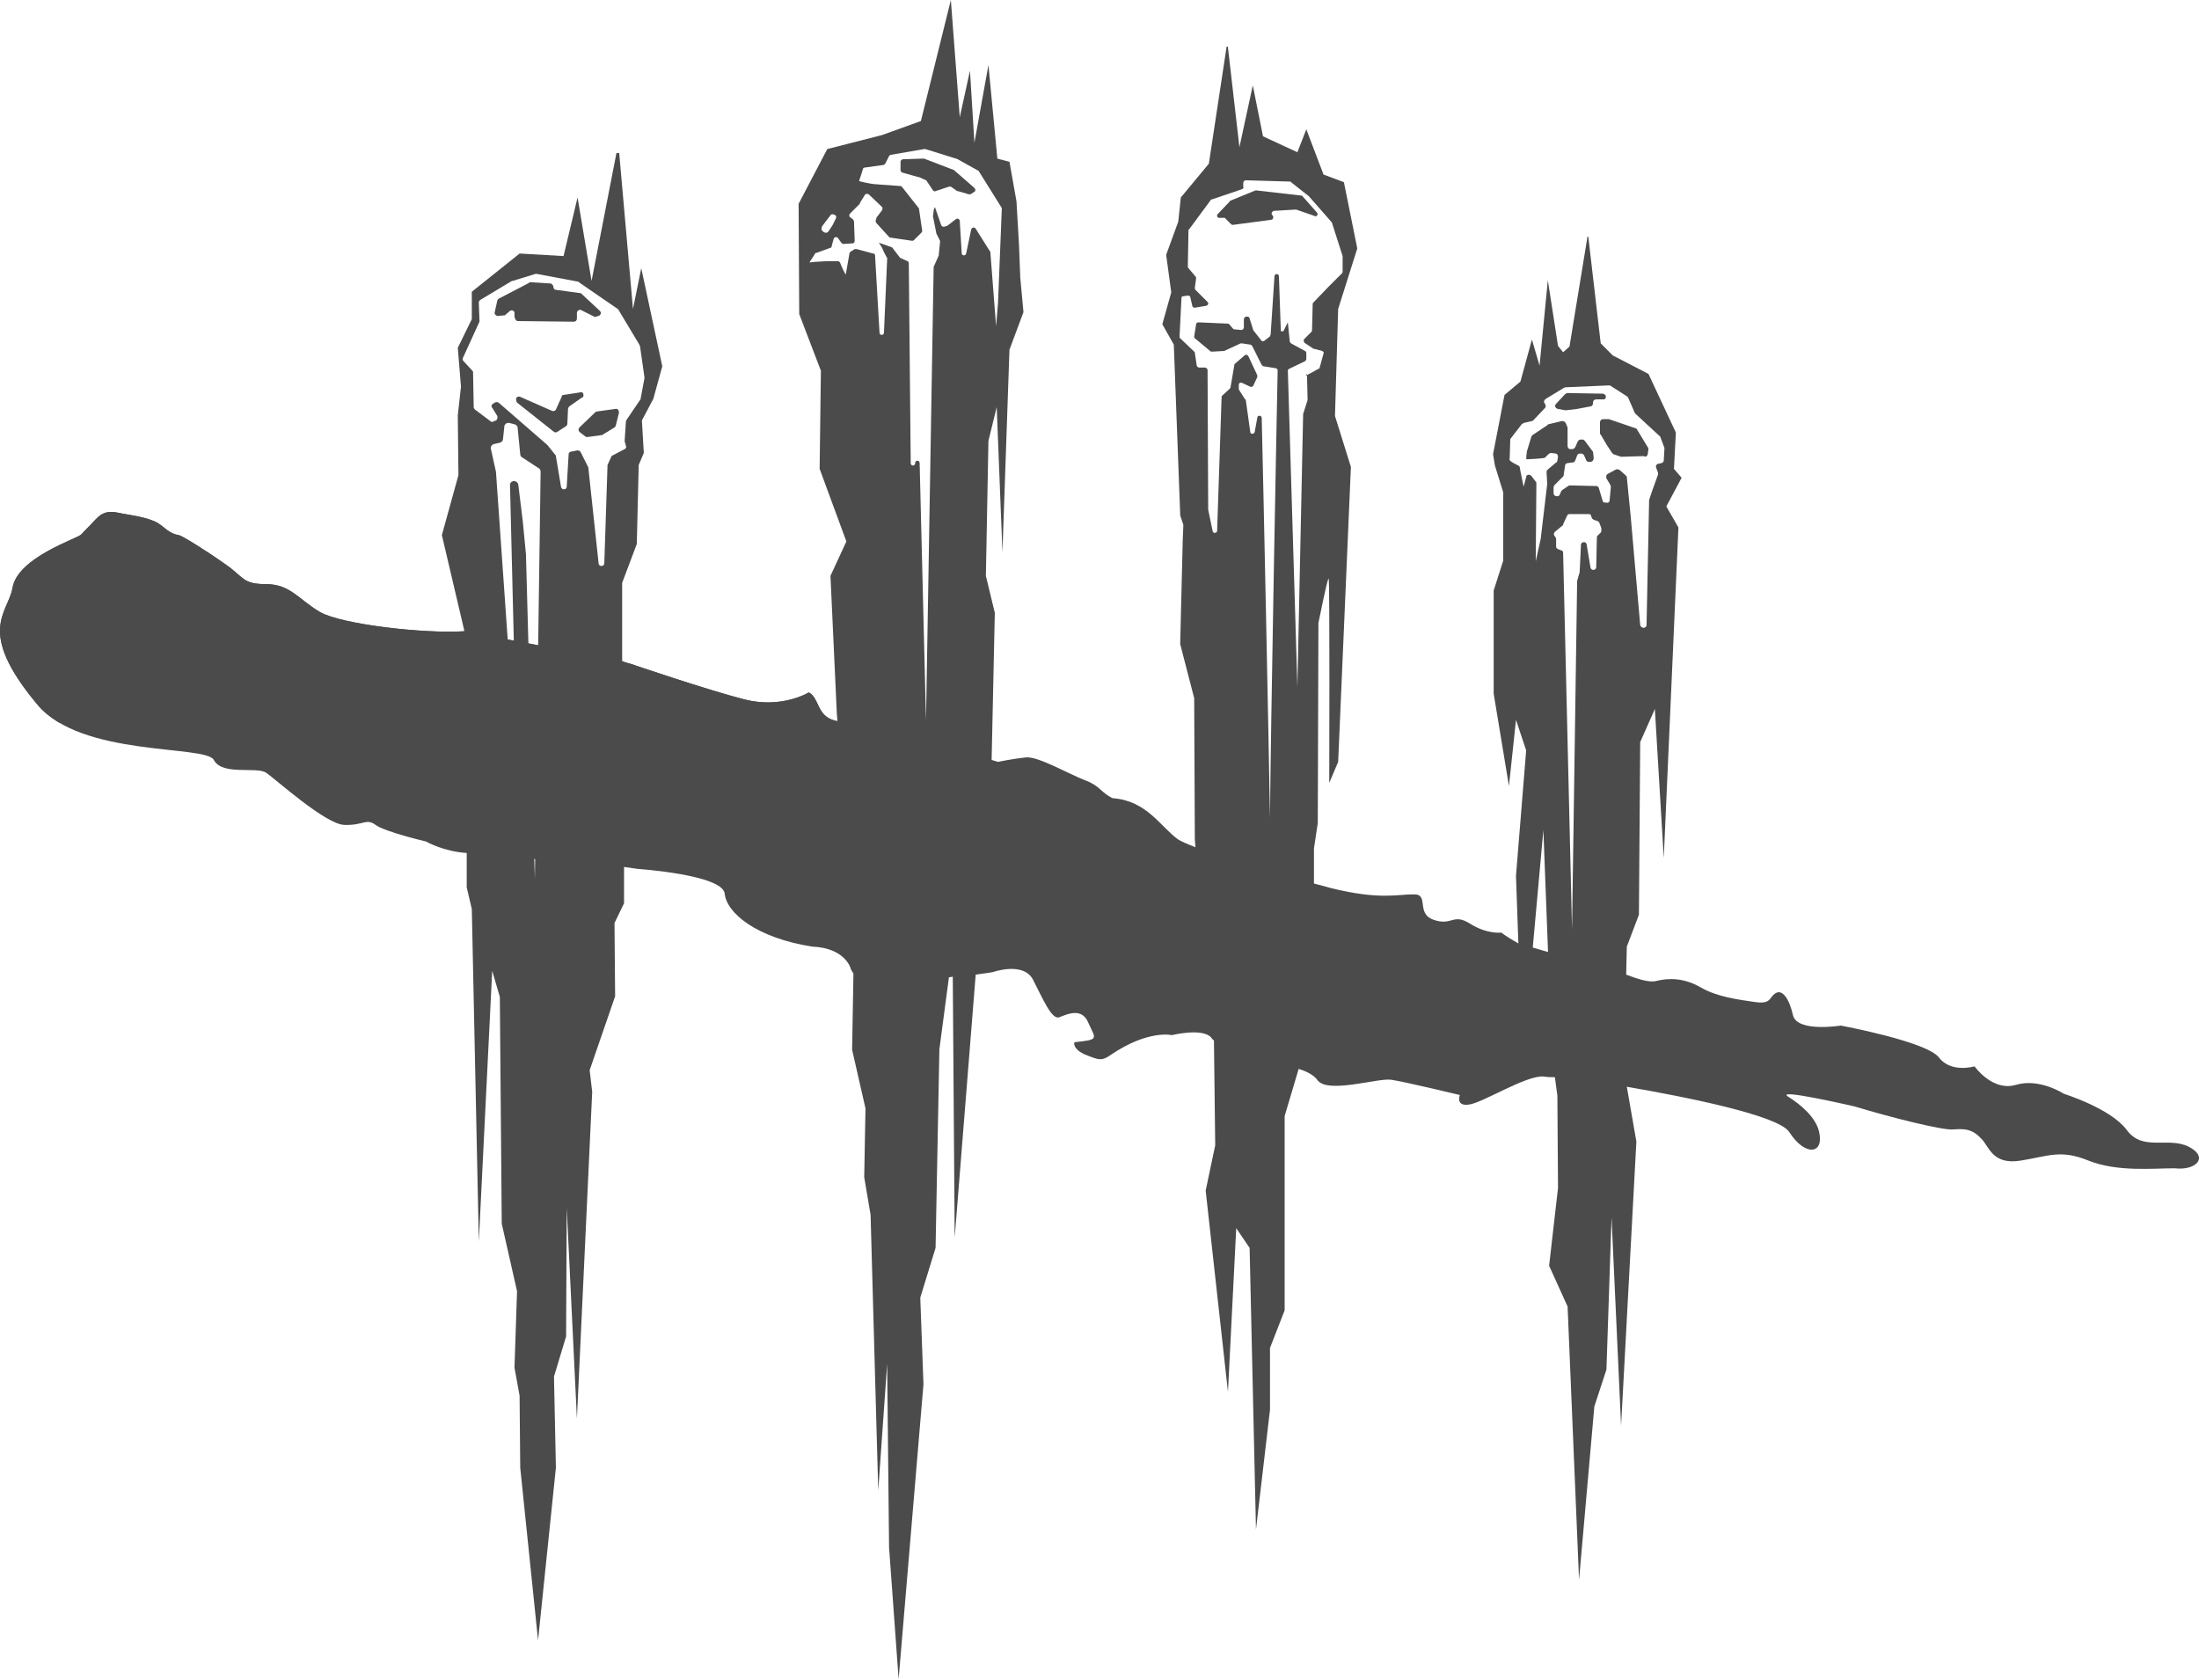
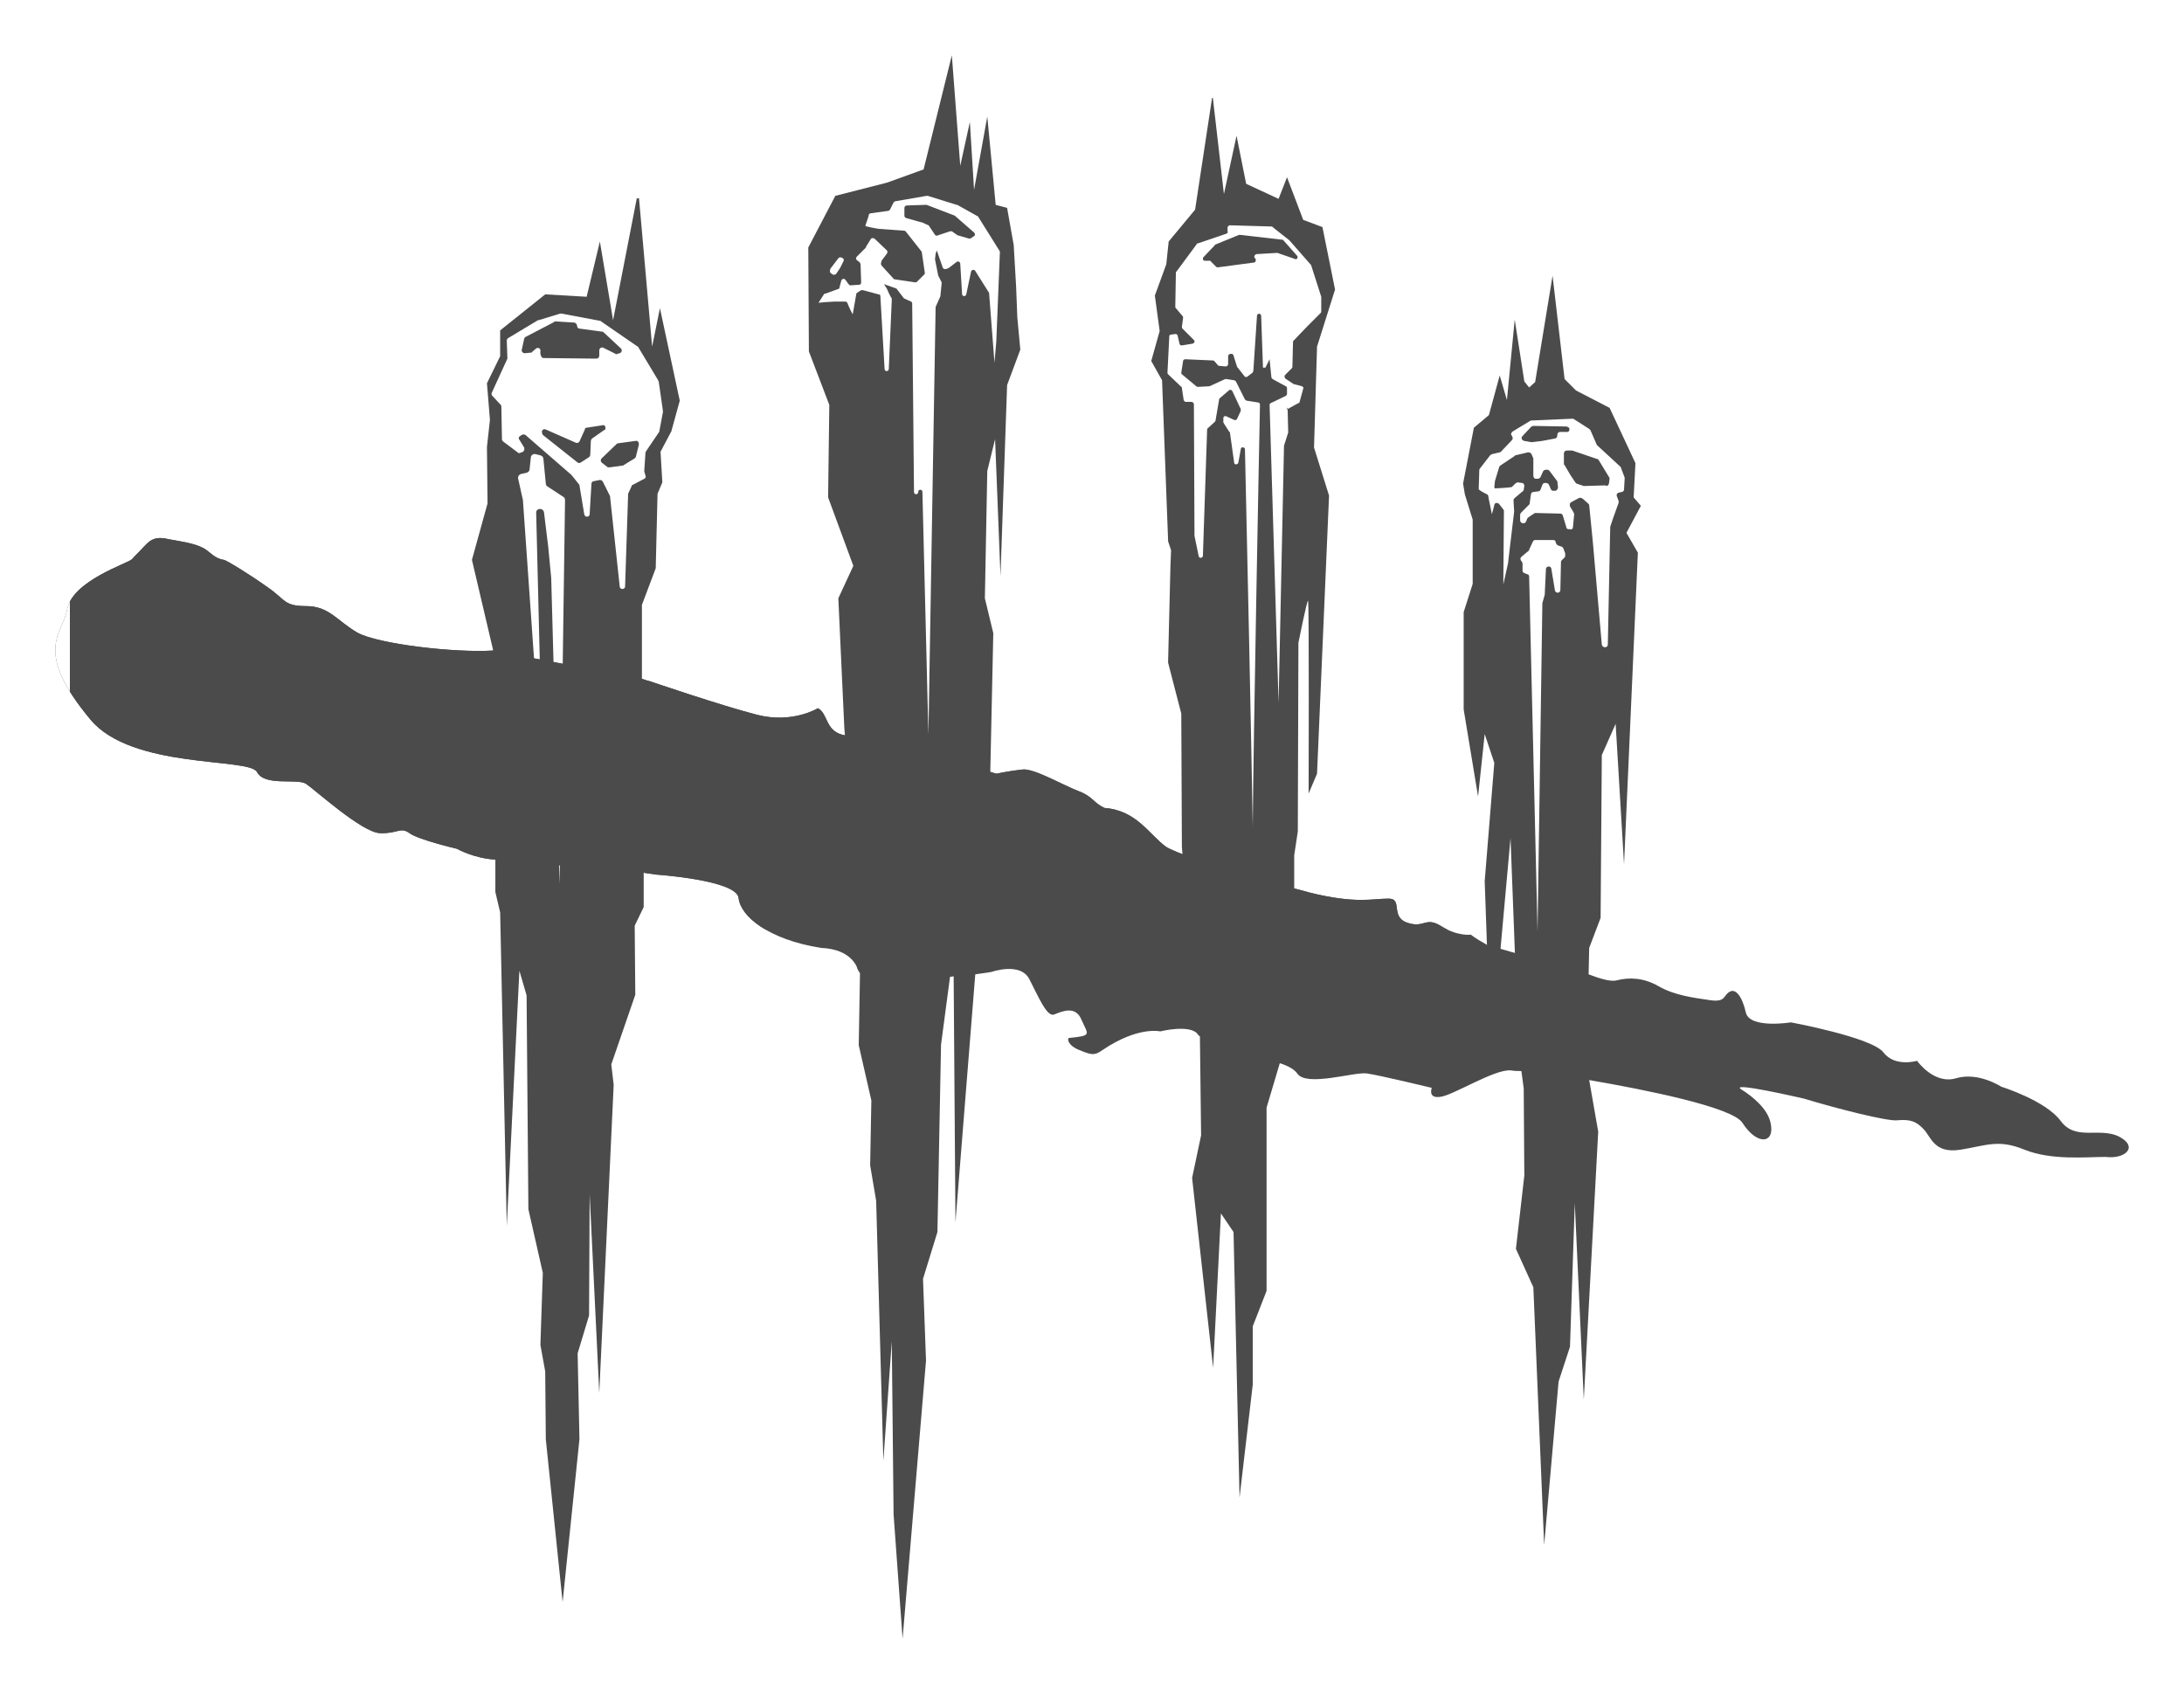
- <svg xmlns="http://www.w3.org/2000/svg" class="app__logo app__logo--dark" width="600" height="458.172" viewBox="0 0 600 458.172">
+ <svg xmlns="http://www.w3.org/2000/svg" class="app__logo app__logo--dark" width="600" height="465.35" viewBox="0 0 632 490.172">
  <defs>
-     <filter id="survShadow_1">
+     <filter id="survShadow_1" width="200%" height="200%" x="-50%" y="-50%">
      <feDropShadow dx="0" dy="0" stdDeviation="8" flood-opacity="0" flood-color="rgba(255,255,255,0.118)">
        <set attributeName="flood-opacity" to="0" begin="killerRollbackGradientAnimation.end" />
        <animate id="survShadowAnimation_1" attributeName="flood-opacity" begin="0.65s; killerRollbackGradientAnimation.end + 0.75s" values="0;1" dur="0.295s" fill="freeze">
				</animate>
        <animate id="survRollbackShadowAnimation_1" attributeName="flood-opacity" values="1;0" dur="1.1s" begin="killerGradientAnimation.end + 1.9s" fill="freeze" />
      </feDropShadow>
    </filter>
-     <filter id="survShadow_2">
+     <filter id="survShadow_2" width="200%" height="200%" x="-50%" y="-50%">
      <feDropShadow dx="0" dy="0" stdDeviation="8" flood-opacity="0" flood-color="rgba(255,255,255,0.118)">
        <set attributeName="flood-opacity" to="0" begin="killerRollbackGradientAnimation.end" />
        <animate id="survShadowAnimation_2" attributeName="flood-opacity" begin="survGradientAnimation_1.end - 0.015s" values="0;1" dur="0.245s" fill="freeze" />
        <animate id="survRollbackShadowAnimation_2" attributeName="flood-opacity" values="1;0" dur="1.1s" begin="killerGradientAnimation.end + 1.9s" fill="freeze" />
      </feDropShadow>
    </filter>
-     <filter id="survShadow_3">
+     <filter id="survShadow_3" width="200%" height="200%" x="-50%" y="-50%">
      <feDropShadow dx="0" dy="0" stdDeviation="8" flood-opacity="0" flood-color="rgba(255,255,255,0.118)">
        <set attributeName="flood-opacity" to="0" begin="killerRollbackGradientAnimation.end" />
        <animate id="survShadowAnimation_3" attributeName="flood-opacity" begin="survGradientAnimation_2.end + 0.5s" values="0;1" dur="0.26s" fill="freeze" />
        <animate id="survRollbackShadowAnimation_3" attributeName="flood-opacity" values="1;0" dur="1.1s" begin="killerGradientAnimation.end + 1.9s" fill="freeze" />
      </feDropShadow>
    </filter>
-     <filter id="survShadow_4">
+     <filter id="survShadow_4" width="200%" height="200%" x="-50%" y="-50%">
      <feDropShadow dx="0" dy="0" stdDeviation="8" flood-opacity="0" flood-color="rgba(255,255,255,0.118)">
        <set attributeName="flood-opacity" to="0" begin="killerRollbackGradientAnimation.end" />
        <animate id="survShadowAnimation_4" attributeName="flood-opacity" begin="survGradientAnimation_3.end + 0.15s" values="0;1" dur="0.235s" fill="freeze" />
        <animate id="survRollbackShadowAnimation_4" attributeName="flood-opacity" values="1;0" dur="1.1s" begin="killerGradientAnimation.end + 1.9s" fill="freeze" />
      </feDropShadow>
    </filter>
-     <filter id="killerShadow">
+     <filter id="killerShadow" width="200%" height="200%" x="-50%" y="-50%">
      <feDropShadow dx="0" dy="0" stdDeviation="8" flood-opacity="0" flood-color="rgba(255,255,255,0.118)">
        <set attributeName="flood-opacity" to="0" begin="killerRollbackGradientAnimation.end" />
        <animate id="killerShadowAnimation" attributeName="flood-opacity" begin="survGradientAnimation_4.end + 0.25s" values="0;1" dur="0.175s" fill="freeze" />
        <animate id="killerRollbackShadowAnimation" attributeName="flood-opacity" values="1;0" dur="1.1s" begin="killerGradientAnimation.end + 1.9s" fill="freeze" />
      </feDropShadow>
    </filter>
    <linearGradient id="survGradient_1" x1="0%" y1="0%" x2="0%" y2="100%">
      <stop offset="0%" stop-color="#fff">
        <set attributeName="offset" to="0%" begin="killerRollbackGradientAnimation.end + 0.26s" />
        <animate id="survGradientAnimation_1" attributeName="offset" values="0;1" dur="0.295s" begin="0.65s; killerRollbackGradientAnimation.end + 0.75s" fill="freeze" />
        <set attributeName="stop-color" to="#fff" begin="killerRollbackGradientAnimation.end + 0.5s" />
        <animate id="survRollbackGradientAnimation_1" attributeName="stop-color" values="#fff;#4b4b4b" dur="1.1s" begin="killerGradientAnimation.end + 1.9s" fill="freeze" />
      </stop>
      <stop offset="0%" stop-color="#4b4b4b">
        <set attributeName="offset" to="0%" begin="killerRollbackGradientAnimation.end + 0.26s" />
        <animate id="survGradientAnimation_1_1" attributeName="offset" values="0;1" dur="0.295s" begin="0.65s; killerRollbackGradientAnimation.end + 0.75s" fill="freeze" />
      </stop>
    </linearGradient>
    <linearGradient id="survGradient_2" x1="0%" y1="0%" x2="0%" y2="100%">
      <stop offset="0%" stop-color="#fff">
        <set attributeName="offset" to="0%" begin="killerRollbackGradientAnimation.end + 0.5s" />
        <animate id="survGradientAnimation_2" attributeName="offset" values="0;1" dur="0.245s" begin="survGradientAnimation_1.end - 0.015s" fill="freeze" />
        <set attributeName="stop-color" to="#fff" begin="killerRollbackGradientAnimation.end + 0.5s" />
        <animate id="survRollbackGradientAnimation_2" attributeName="stop-color" values="#fff;#4b4b4b" dur="1.1s" begin="killerGradientAnimation.end + 1.9s" fill="freeze" />
      </stop>
      <stop offset="0%" stop-color="#4b4b4b">
        <set attributeName="offset" to="0%" begin="killerRollbackGradientAnimation.end + 0.5s" />
        <animate id="survGradientAnimation_2_1" attributeName="offset" values="0;1" dur="0.245s" begin="survGradientAnimation_1.end - 0.015s" fill="freeze" />
      </stop>
    </linearGradient>
    <linearGradient id="survGradient_3" x1="0%" y1="0%" x2="0%" y2="100%">
      <stop offset="0%" stop-color="#fff">
        <set attributeName="offset" to="0%" begin="killerRollbackGradientAnimation.end + 0.5s" />
        <animate id="survGradientAnimation_3" attributeName="offset" values="0;1" dur="0.26s" begin="survGradientAnimation_2.end + 0.5s" fill="freeze" />
        <set attributeName="stop-color" to="#fff" begin="killerRollbackGradientAnimation.end + 0.5s" />
        <animate id="survRollbackGradientAnimation_3" attributeName="stop-color" values="#fff;#4b4b4b" dur="1.1s" begin="killerGradientAnimation.end + 1.9s" fill="freeze" />
      </stop>
      <stop offset="0%" stop-color="#4b4b4b">
        <set attributeName="offset" to="0%" begin="killerRollbackGradientAnimation.end + 0.5s" />
        <animate id="survGradientAnimation_3_1" attributeName="offset" values="0;1" dur="0.26s" begin="survGradientAnimation_2.end + 0.5s" fill="freeze" />
      </stop>
    </linearGradient>
    <linearGradient id="survGradient_4" x1="0%" y1="0%" x2="0%" y2="100%">
      <stop offset="0%" stop-color="#fff">
        <set attributeName="offset" to="0%" begin="killerRollbackGradientAnimation.end + 0.5s" />
        <animate id="survGradientAnimation_4" attributeName="offset" values="0;1" dur="0.235s" begin="survGradientAnimation_3.end + 0.15s" fill="freeze" />
        <set attributeName="stop-color" to="#fff" begin="killerRollbackGradientAnimation.end + 0.5s" />
        <animate id="survRollbackGradientAnimation_4" attributeName="stop-color" values="#fff;#4b4b4b" dur="1.1s" begin="killerGradientAnimation.end + 1.9s" fill="freeze" />
      </stop>
      <stop offset="0%" stop-color="#4b4b4b">
        <set attributeName="offset" to="0%" begin="killerRollbackGradientAnimation.end + 0.5s" />
        <animate id="survGradientAnimation_4_1" attributeName="offset" values="0;1" dur="0.235s" begin="survGradientAnimation_3.end + 0.15s" fill="freeze" />
      </stop>
    </linearGradient>
    <linearGradient id="killerGradient" x1="0%" y1="0%" x2="100%" y2="0%">
      <stop offset="0%" stop-color="#fff">
        <set attributeName="offset" to="0%" begin="killerRollbackGradientAnimation.end + 0.5s" />
        <animate id="killerGradientAnimation" attributeName="offset" values="0;1" dur="0.175s" begin="survGradientAnimation_4.end + 0.25s" fill="freeze" />
        <set attributeName="stop-color" to="#fff" begin="killerRollbackGradientAnimation.end + 0.5s" />
        <animate id="killerRollbackGradientAnimation" attributeName="stop-color" values="#fff;#4b4b4b" dur="1.1s" begin="killerGradientAnimation.end + 1.9s" fill="freeze" />
      </stop>
      <stop offset="0%" stop-color="#4b4b4b">
        <set attributeName="offset" to="0%" begin="killerRollbackGradientAnimation.end + 0.5s" />
        <animate id="killerGradientAnimation" attributeName="offset" values="0;1" dur="0.175s" begin="survGradientAnimation_4.end + 0.25s" fill="freeze" />
      </stop>
    </linearGradient>
    <symbol id="surv_1">
      <path id="surv_1_1" d="m 47.275,72.482 -5.041,0.695 c -0.171,0 -0.345,0.175 -0.345,0.175 l -4.346,4.171 c -0.345,0.345 -0.345,0.869 0,1.218 l 1.564,1.215 c 0.175,0.175 0.349,0.175 0.695,0.175 l 3.826,-0.524 c 0.175,0 0.175,0 0.345,-0.171 l 3.132,-1.913 c 0.171,-0.175 0.345,-0.345 0.345,-0.52 l 0.873,-3.477 c 0,-0.695 -0.349,-1.218 -1.048,-1.044">
			</path>
      <path id="surv_1_2" d="m 38.587,68.482 v -0.171 c -0.175,-0.349 -0.52,-0.524 -0.869,-0.349 l -4.517,0.695 c -0.349,0 -0.52,0.175 -0.52,0.52 l -1.568,3.477 c -0.175,0.349 -0.695,0.524 -1.044,0.349 l -8.688,-3.826 c -0.699,-0.345 -1.393,0.349 -1.044,1.044 v 0.175 c 0,0.175 0.175,0.175 0.175,0.345 l 10.081,7.998 c 0.171,0.175 0.695,0.175 0.869,0 l 2.433,-1.564 c 0.171,-0.175 0.345,-0.349 0.345,-0.695 l 0.175,-4.001 c 0,-0.175 0.175,-0.52 0.349,-0.695 l 3.477,-2.433 c 0.345,0 0.52,-0.52 0.345,-0.869">
			</path>
      <path id="surv_1_3" d="m 20.683,48.494 15.297,0.175 c 0.52,0 0.869,-0.345 0.869,-0.869 v -1.564 c 0,-0.524 0.695,-1.044 1.218,-0.695 l 3.477,1.734 c 0.171,0.175 0.345,0.175 0.52,0 l 0.695,-0.171 c 0.52,-0.175 0.869,-0.869 0.345,-1.393 l -5.037,-4.691 c -0.175,-0.175 -0.349,-0.175 -0.524,-0.175 l -6.43,-0.869 c -0.349,0 -0.695,-0.345 -0.695,-0.869 0,-0.345 -0.349,-0.695 -0.699,-0.865 l -5.561,-0.349 c -0.175,0 -0.345,0 -0.345,0.175 l -8.343,4.342 c -0.175,0.175 -0.349,0.349 -0.349,0.524 l -0.695,3.128 c -0.175,0.524 0.349,1.044 0.869,1.044 l 1.738,-0.175 c 0.171,0 0.345,0 0.345,-0.175 l 1.218,-1.044 c 0.52,-0.345 1.215,0 1.215,0.524 v 1.04 c 0.175,0.873 0.524,1.218 0.869,1.218">
			</path>
      <path id="surv_1_4" d="m 50.532,162.128 c 0,0 -1.111,-17.676 -1.343,-20.819 v -21.377 l 3.997,-10.605 0.524,-21.552 1.389,-3.302 -0.52,-8.863 3.128,-5.91 2.433,-8.867 L 54.403,34.066 52.145,45.191 48.148,-5.1298828e-6 40.845,37.543 37.023,14.773 33.197,30.764 21.206,30.069 8.168,40.5 v 7.474 l -3.822,7.819 0.865,10.605 -0.865,7.819 0.171,16.34 L 4.1992186e-7,106.894 6.081,132.796 c 0,0 -1.438,57.925 0.699,60.833 v 9.383 l 1.389,5.914 1.913,90.728 3.651,-73.867 2.084,7.124 0.52,61.881 4.175,18.42 -0.699,20.861 1.393,7.648 0.175,19.639 4.862,47.104 4.87,-47.104 -0.524,-24.858 3.306,-10.947 0.171,-35.11 2.782,57.531 4.171,-89.168 -0.695,-5.91 6.95,-20.159 -0.171,-19.988 2.604,-5.394 v -9.907 l 0.619,-17.946 m -24.953,21.248 -2.433,-88.644 -0.869,-9.037 -1.215,-9.907 c -0.175,-1.218 -1.913,-1.389 -2.262,-0.175 v 0.349 L 20.512,171.728 14.773,89.863 v -0.175 l -1.389,-6.255 c -0.175,-0.524 0.175,-1.218 0.869,-1.393 l 1.564,-0.345 c 0.52,-0.175 0.869,-0.524 0.869,-1.044 l 0.349,-3.306 c 0,-0.691 0.695,-1.215 1.385,-1.04 l 1.393,0.349 c 0.524,0.171 0.869,0.52 0.869,1.04 l 0.699,7.128 c 0,0.345 0.171,0.695 0.516,0.865 l 4.521,2.957 c 0.349,0.175 0.524,0.52 0.524,1.044 z M 46.58,85.171 c -0.175,0 -0.349,0.175 -0.349,0.349 l -1.04,2.254 v 0.349 L 44.322,114.542 c 0,1.044 -1.564,1.044 -1.564,0 L 39.976,88.644 v -0.175 l -2.084,-4.171 c -0.175,-0.345 -0.524,-0.52 -0.869,-0.52 l -1.742,0.345 c -0.341,0 -0.691,0.349 -0.691,0.699 l -0.524,8.863 c 0,0.869 -1.389,1.044 -1.564,0 l -1.389,-8.343 c 0,-0.175 0,-0.175 -0.175,-0.345 l -2.088,-2.612 -0.175,-0.171 -13.209,-11.474 c -0.349,-0.171 -0.695,-0.171 -1.04,0 l -0.52,0.349 c -0.349,0.175 -0.524,0.695 -0.175,1.044 l 1.385,2.258 c 0.175,0.349 0,1.044 -0.345,1.218 l -0.865,0.345 c -0.175,0.175 -0.524,0 -0.699,-0.175 l -4.171,-3.128 c -0.175,-0.175 -0.349,-0.349 -0.349,-0.695 l -0.175,-9.387 c 0,-0.175 0,-0.345 -0.171,-0.52 l -2.433,-2.608 c -0.175,-0.175 -0.349,-0.52 -0.175,-0.869 L 10.256,48.668 V 48.319 L 10.081,43.453 c 0,-0.349 0.175,-0.524 0.349,-0.695 l 8.688,-5.215 h 0.175 l 6.255,-1.913 h 0.349 l 11.125,2.088 c 0.175,0 0.175,0 0.345,0.171 l 10.605,7.303 c 0.175,0 0.175,0.175 0.175,0.175 l 5.735,9.557 c 0,0.175 0,0.175 0.171,0.349 l 1.218,8.518 v 0.345 l -1.044,5.565 c 0,0.175 0,0.175 -0.175,0.349 l -3.648,5.386 c 0,0.175 -0.175,0.175 -0.175,0.345 l -0.349,5.215 v 0.349 l 0.349,1.215 c 0.175,0.349 0,0.699 -0.349,0.869 z">
			</path>
    </symbol>
    <symbol id="surv_2">
      <path id="surv_2_1" d="M 42.584,46.58 42.409,46.406 34.241,43.278 h -0.345 l -5.39,0.175 c -0.349,0 -0.695,0.345 -0.695,0.695 v 2.258 c 0,0.349 0.171,0.52 0.52,0.695 l 4.346,1.218 h 0.175 l 1.909,0.869 c 0.175,0 0.175,0.175 0.175,0.175 l 1.742,2.604 c 0.171,0.175 0.52,0.349 0.695,0.175 l 3.648,-1.215 h 0.52 l 1.742,1.215 h 0.171 l 2.957,0.869 h 0.52 l 1.04,-0.695 c 0.349,-0.175 0.349,-0.695 0,-1.04 z">
			</path>
      <path id="surv_2_2" d="m 52.665,207.358 0.869,-40.151 -2.437,-10.081 0.699,-36.848 2.258,-9.212 1.564,39.631 1.913,-55.273 3.822,-10.256 -0.869,-9.387 L 60.139,66.914 59.444,54.923 57.531,44.147 54.229,43.278 51.796,17.726 47.97,38.932 46.755,19.289 43.973,31.978 41.54,0 33.368,33.022 22.77,36.848 7.819,40.671 0,55.618 l 0.171,30.069 5.91,15.471 -0.345,26.767 7.299,19.813 -4.342,9.387 1.734,37.543 0.175,2.088 c -0.349,0 3.651,67.612 3.651,67.612 0,0 0.175,0.524 0.695,1.218 v 0.865 l -0.349,19.988 3.651,15.995 -0.349,18.77 1.738,10.256 2.088,75.261 2.433,-34.59 0.52,50.061 2.608,35.979 6.779,-80.476 -0.869,-23.636 4.171,-13.558 1.044,-54.229 2.608,-19.647 c 0.345,0 0.695,-0.175 1.044,-0.175 l 0.52,71.264 5.735,-71.784 M 6.43,61.702 8.692,58.745 C 8.867,58.4 9.383,58.4 9.732,58.571 c 0.52,0.175 0.695,0.699 0.345,1.218 L 9.212,61.528 8.168,63.092 C 7.819,63.612 7.299,63.612 6.775,63.266 L 6.255,62.746 c 0,-0.175 0,-0.695 0.175,-1.044 m 41.889,0.695 c -0.349,-0.52 -1.044,-0.349 -1.218,0.175 l -1.389,6.604 c -0.171,0.695 -1.215,0.695 -1.215,-0.175 L 43.973,60.309 c 0,-0.52 -0.691,-0.865 -1.04,-0.52 l -2.262,1.738 c -0.175,0 -0.175,0.175 -0.349,0.175 l -0.691,0.175 c -0.349,0 -0.524,-0.175 -0.695,-0.349 l -1.742,-5.041 -0.349,0.869 v 0.175 l -0.171,1.389 v 0.175 l 0.869,4.346 v 0.171 l 1.044,2.088 v 0.349 l -0.349,3.477 v 0.171 l -1.393,3.132 v 0.175 L 34.761,196.582 33.026,126.362 c 0,-0.869 -1.218,-0.869 -1.218,0 0,0.869 -1.218,0.869 -1.218,0 L 30.065,71.784 c 0,-0.175 -0.171,-0.52 -0.341,-0.52 l -1.917,-0.873 c -0.171,0 -0.171,-0.171 -0.345,-0.345 l -1.738,-2.258 c 0,-0.175 -0.171,-0.175 -0.345,-0.349 l -3.477,-1.215 c 0,0 1.04,1.564 1.04,1.738 0,0.171 0.869,1.909 1.218,2.429 v 0.349 l -0.869,19.988 c 0,0.869 -1.215,0.869 -1.215,0 L 20.857,69.696 c 0,-0.345 -0.175,-0.52 -0.524,-0.52 l -4.517,-1.215 h -0.52 l -1.044,0.691 c -0.175,0.175 -0.349,0.175 -0.349,0.349 -0.175,1.218 -1.044,5.735 -1.044,5.91 0,0.175 -1.215,-2.258 -1.564,-3.302 -0.171,-0.175 -0.345,-0.345 -0.52,-0.345 H 7.648 l -2.957,0.171 -1.738,0.175 1.564,-2.433 c 0,-0.175 0.175,-0.175 0.349,-0.175 l 3.826,-1.389 c 0.175,0 0.345,-0.175 0.345,-0.524 L 9.557,65.179 C 9.732,64.659 10.427,64.485 10.776,65.005 l 0.869,1.218 c 0.175,0.171 0.349,0.345 0.524,0.345 l 2.604,-0.175 c 0.349,0 0.524,-0.345 0.524,-0.695 l -0.175,-5.215 c 0,-0.175 -0.175,-0.345 -0.175,-0.52 l -0.869,-0.695 c -0.349,-0.175 -0.349,-0.699 0,-1.044 l 2.608,-2.608 v -0.175 l 1.389,-2.258 c 0.175,-0.345 0.699,-0.345 1.044,-0.175 l 3.651,3.477 c 0.171,0.175 0.171,0.52 0,0.869 l -1.568,2.088 v 0.175 l -0.171,0.52 c 0,0.171 0,0.52 0.171,0.695 l 3.477,3.826 c 0.175,0.171 0.175,0.171 0.349,0.171 l 5.91,0.869 c 0.175,0 0.345,0 0.52,-0.175 l 2.084,-2.084 c 0.175,-0.175 0.175,-0.349 0.175,-0.52 L 32.852,57.007 c 0,-0.171 0,-0.171 -0.175,-0.345 l -4.521,-5.735 C 27.982,50.752 27.811,50.752 27.636,50.752 l -7.128,-0.524 c -0.349,0 -3.997,-0.691 -3.997,-0.865 0,-0.175 0.869,-2.437 1.044,-3.302 0,-0.175 0.345,-0.349 0.52,-0.349 l 5.041,-0.695 c 0.175,0 0.345,-0.175 0.52,-0.349 l 1.044,-2.084 c 0.175,-0.175 0.349,-0.349 0.524,-0.349 l 9.037,-1.564 h 0.345 l 8.347,2.608 h 0.175 l 5.906,3.302 c 0.175,0 0.175,0.175 0.175,0.175 l 6.085,9.732 c 0,0.175 0.175,0.175 0.175,0.349 l -1.044,25.898 -0.524,6.255 -1.56,-20.163 c 0,-0.175 0,-0.175 -0.175,-0.345 z">
			</path>
    </symbol>
    <symbol id="surv_3">
      <path id="surv_3_1" d="M 42.238,46.58 38.242,42.064 C 38.067,41.889 38.067,41.889 37.892,41.889 L 25.727,40.496 h -0.349 l -6.775,2.782 c 0,0 -0.175,0 -0.175,0.175 l -3.302,3.477 c -0.349,0.345 -0.175,1.044 0.345,1.044 h 1.389 c 0.175,0 0.349,0 0.349,0.175 l 1.564,1.564 c 0.175,0.171 0.349,0.171 0.524,0.171 l 10.431,-1.389 c 0.52,0 0.691,-0.869 0.345,-1.218 -0.52,-0.345 -0.175,-1.04 0.345,-1.215 l 5.914,-0.349 h 0.175 l 5.037,1.738 c 0.524,0.349 1.044,-0.349 0.695,-0.869">
			</path>
      <path id="surv_3_2" d="m 41.369,229.608 v -9.557 l 1.044,-6.954 0.175,-54.578 c 0,0 2.433,-12.169 2.782,-12.169 0.345,0 0.171,55.797 0.171,55.797 l 2.433,-5.735 3.477,-80.476 -4.346,-13.907 0.869,-29.2 5.215,-16.511 L 49.541,38.238 43.977,36.154 39.285,23.81 36.848,30.069 27.466,25.723 24.683,11.82 21.032,28.68 17.73,0 12.689,33.197 5.045,42.409 4.346,49.013 1.044,58.055 2.433,68.307 0,76.999 3.128,82.56 4.87,128.795 v 0.349 l 0.865,2.608 -0.175,4.346 -0.691,28.156 3.822,14.773 0.175,38.587 0.171,2.088 c 0.262,6.187 1.913,49.188 4.346,51.966 0.175,0.175 0.349,0.524 0.699,0.699 l 0.345,28.68 -2.604,12.34 6.081,54.927 2.258,-44.671 3.651,5.39 1.738,76.824 3.822,-32.677 v -16.86 l 3.997,-10.252 v -53.018 l 3.826,-12.86 m 2.262,-189.628 0.171,6.954 v 0.175 l -1.215,3.822 v 0.171 L 36.848,175.903 34.245,89.692 c 0,-0.175 0.171,-0.52 0.345,-0.52 l 4.346,-2.088 c 0.175,-0.175 0.349,-0.349 0.349,-0.52 v -1.738 c 0,-0.175 -0.175,-0.524 -0.349,-0.524 L 35.114,82.218 C 34.939,82.044 34.765,81.869 34.765,81.694 l -0.52,-5.211 -1.218,2.433 H 32.332 L 31.812,63.965 c 0,-0.865 -1.218,-0.865 -1.218,0 l -1.044,15.821 c 0,0.171 -0.175,0.345 -0.175,0.52 l -1.564,1.218 c -0.345,0.171 -0.695,0.171 -0.869,-0.175 L 25.033,78.916 24.858,78.741 23.814,75.439 c 0,-0.349 -0.349,-0.524 -0.695,-0.524 h -0.175 c -0.349,0 -0.695,0.349 -0.695,0.699 v 2.258 c 0,0.349 -0.345,0.695 -0.695,0.695 l -1.913,-0.175 c -0.175,0 -0.349,-0.171 -0.349,-0.171 L 18.254,77.003 C 18.079,76.828 17.904,76.828 17.73,76.828 L 9.907,76.483 c -0.345,0 -0.695,0.171 -0.695,0.52 l -0.516,3.302 c 0,0.175 0,0.52 0.171,0.52 l 4.171,3.477 c 0.171,0.175 0.345,0.175 0.52,0.175 l 3.128,-0.175 h 0.175 l 4.521,-2.084 h 0.349 l 2.258,0.345 c 0.175,0 0.345,0.175 0.52,0.349 l 2.608,5.215 c 0.175,0.171 0.349,0.345 0.52,0.345 l 3.302,0.524 c 0.349,0 0.524,0.345 0.524,0.695 -0.175,7.823 -1.913,97.336 -2.088,122.02 -0.345,-20.861 -1.738,-87.604 -2.258,-109.156 0,-0.699 -1.215,-0.873 -1.215,0 l -0.695,3.822 c -0.175,0.695 -1.218,0.695 -1.218,0 l -1.218,-8.688 c 0,-0.175 0,-0.175 -0.175,-0.175 l -1.564,-2.437 c 0,-0.171 -0.171,-0.171 -0.171,-0.345 v -1.218 c 0,-0.52 0.52,-0.695 0.869,-0.52 l 2.258,1.044 c 0.345,0.175 0.695,0 0.869,-0.349 l 1.044,-2.258 V 90.91 L 23.465,85.695 C 23.29,85.346 22.77,85.171 22.425,85.521 l -2.612,2.258 c -0.171,0.175 -0.171,0.175 -0.171,0.349 l -1.04,6.085 c 0,0.171 -0.175,0.345 -0.175,0.345 l -2.088,1.913 c -0.175,0.171 -0.175,0.345 -0.175,0.52 l -1.215,36.328 c 0,0.695 -1.044,0.869 -1.218,0.175 l -1.218,-5.91 v -0.175 L 12.34,89.517 c 0,-0.345 -0.345,-0.695 -0.691,-0.695 h -1.568 c -0.349,0 -0.52,-0.175 -0.695,-0.524 L 8.867,84.826 c 0,-0.175 0,-0.349 -0.175,-0.349 L 4.87,80.825 C 4.695,80.654 4.695,80.48 4.695,80.305 L 5.219,69.879 c 0,-0.349 0.171,-0.524 0.516,-0.524 l 1.218,-0.175 c 0.349,0 0.695,0.175 0.695,0.524 l 0.524,2.258 c 0,0.345 0.349,0.52 0.695,0.52 l 3.128,-0.52 c 0.52,-0.175 0.695,-0.695 0.345,-1.044 L 9.037,67.616 C 8.867,67.442 8.867,67.267 8.867,67.096 l 0.345,-2.608 c 0,-0.175 0,-0.349 -0.175,-0.524 L 7.128,61.706 C 6.954,61.536 6.954,61.361 6.954,61.361 l 0.175,-9.907 c 0,-0.175 0,-0.349 0.175,-0.349 l 5.906,-7.994 c 0,-0.175 0.175,-0.175 0.349,-0.175 l 8.172,-2.782 c 0.345,-0.175 0.52,-0.345 0.345,-0.695 v -1.044 c 0,-0.345 0.349,-0.695 0.695,-0.695 l 11.994,0.349 c 0.175,0 0.349,0 0.349,0.171 l 4.862,3.826 6.088,6.95 0.175,0.175 2.953,9.212 v 4.171 c 0,0.175 0,0.349 -0.175,0.524 l -3.822,3.822 -4.001,4.171 c -0.175,0.175 -0.175,0.349 -0.175,0.52 l -0.171,6.954 c 0,0.175 0,0.349 -0.175,0.52 l -1.909,1.913 c -0.349,0.349 -0.175,0.695 0,1.044 l 2.084,1.389 c 0,0 0.175,0 0.175,0.175 l 2.604,0.695 c 0.349,0.175 0.524,0.524 0.349,0.695 l -1.044,3.826 c 0,0.175 -0.171,0.349 -0.345,0.349 l -3.477,1.909 c 0.52,-0.873 0.349,-0.699 0.349,-0.52">
			</path>
    </symbol>
    <symbol id="surv_4">
      <path id="surv_4_1" d="m 42.213,60.143 0.175,-1.389 c 0,-0.175 0,-0.349 -0.175,-0.524 l -2.953,-4.866 c -0.175,-0.175 -0.175,-0.345 -0.524,-0.345 l -7.124,-2.437 h -1.564 c -0.52,0 -0.869,0.349 -0.869,0.873 v 2.953 c 0,0.175 0,0.349 0.175,0.349 l 1.734,2.953 1.393,2.088 c 0.175,0.171 0.175,0.171 0.349,0.345 l 2.084,0.695 h 0.349 l 5.906,-0.175 c 0.524,0.349 0.869,0 1.044,-0.52">
			</path>
      <path id="surv_4_2" d="m 30.397,43.802 c -0.175,0 -0.349,-0.171 -0.349,-0.171 l -9.732,-0.175 c -0.175,0 -0.524,0.175 -0.695,0.345 l -2.433,2.608 c -0.524,0.524 -0.175,1.218 0.52,1.389 l 1.913,0.349 h 0.345 l 2.957,-0.349 3.648,-0.695 c 0.349,0 0.699,-0.345 0.699,-0.869 v -0.175 c 0,-0.52 0.345,-0.865 0.869,-0.865 h 2.084 c 0.524,0 0.869,-1.044 0.175,-1.393">
			</path>
      <path id="surv_4_3" d="m 36.328,202.146 0.171,-7.644 3.302,-8.692 0.349,-47.104 4.001,-9.037 2.429,40.671 4.001,-90.208 -3.302,-5.735 4.171,-7.823 -2.088,-2.433 0.52,-9.907 L 42.409,38.242 32.677,33.201 29.375,29.899 25.898,0 20.857,30.768 19.119,32.332 17.726,30.593 14.947,12.689 12.689,35.979 10.605,28.855 7.474,40.329 3.128,43.977 0,60.143 l 0.52,3.128 2.262,7.299 v 18.599 l -2.608,8.168 v 28.16 l 4.167,25.203 1.917,-18.079 2.778,8.343 -2.778,34.241 1.786,50.468 5.688,-62.975 1.814,47.499 0.316,12.381 1.689,12.594 0.175,25.203 -2.429,21.206 5.041,11.125 3.128,74.566 4.171,-47.279 3.302,-10.081 1.389,-41.544 2.608,56.836 4.171,-77.519 -2.608,-14.947 M 29.549,81.004 c 0,0.175 0,0.345 -0.175,0.52 l -0.869,0.869 c -0.175,0.175 -0.175,0.349 -0.175,0.524 l -0.175,7.994 c 0,1.044 -1.389,1.044 -1.564,0.175 l -1.044,-6.259 c 0,-0.345 -0.345,-0.695 -0.695,-0.695 -0.524,0 -0.865,0.349 -0.865,0.695 l -0.349,7.303 v 0.171 l -0.695,2.437 v 0.171 L 21.552,189.811 19.119,87.088 c 0,-0.349 -0.175,-0.699 -0.52,-0.699 l -0.873,-0.345 c -0.341,-0.175 -0.516,-0.349 -0.516,-0.695 v -2.088 c 0,-0.175 -0.175,-0.345 -0.175,-0.52 l -0.175,-0.175 c -0.349,-0.349 -0.349,-0.869 0,-1.218 l 2.084,-1.738 c 0.175,0 0.175,-0.171 0.175,-0.345 l 1.044,-2.258 c 0.175,-0.349 0.349,-0.524 0.695,-0.524 h 5.215 c 0.349,0 0.695,0.175 0.695,0.524 l 0.175,0.52 c 0,0.175 0.349,0.345 0.524,0.52 l 1.04,0.349 c 0.171,0 0.345,0.175 0.52,0.52 l 0.524,1.393 v 0.345 z m 6.604,-15.126 -1.568,-1.393 c -0.345,-0.171 -0.691,-0.345 -1.04,-0.171 l -2.262,1.215 c -0.345,0.175 -0.516,0.695 -0.345,1.218 l 1.044,1.738 c 0,0.175 0.171,0.345 0.171,0.52 l -0.345,3.651 c 0,0.52 -0.349,0.869 -0.869,0.695 h -0.345 c -0.349,0 -0.699,-0.175 -0.699,-0.524 l -1.044,-3.477 c -0.175,-0.345 -0.345,-0.52 -0.695,-0.52 l -7.128,-0.171 c -0.171,0 -0.341,0 -0.516,0.171 l -1.568,1.044 -0.349,0.349 -0.345,0.865 c -0.175,0.349 -0.349,0.524 -0.699,0.524 h -0.167 c -0.524,0 -0.873,-0.349 -0.873,-0.869 v -1.564 c 0,-0.175 0.175,-0.349 0.175,-0.52 l 2.433,-2.437 c 0.175,-0.175 0.175,-0.345 0.175,-0.52 l 0.349,-2.433 c 0,-0.349 0.345,-0.695 0.695,-0.695 l 1.389,-0.175 c 0.345,0 0.52,-0.175 0.695,-0.52 l 0.524,-1.393 c 0.171,-0.345 0.345,-0.52 0.695,-0.52 h 0.349 c 0.341,0 0.691,0.175 0.865,0.52 l 0.52,1.218 c 0.175,0.349 0.349,0.52 0.699,0.52 h 0.52 c 0.524,0 0.873,-0.52 0.873,-1.044 L 27.291,59.619 c 0,-0.175 0,-0.175 -0.175,-0.345 l -2.088,-2.782 c -0.175,-0.175 -0.349,-0.349 -0.524,-0.349 h -0.516 c -0.349,0 -0.699,0.175 -0.873,0.524 l -0.695,1.564 c -0.175,0.349 -0.52,0.524 -0.869,0.524 h -0.524 c -0.341,0 -0.691,-0.349 -0.691,-0.873 v -5.041 l -0.524,-1.215 c -0.171,-0.349 -0.52,-0.524 -1.044,-0.524 l -3.648,0.873 c -0.175,0 -0.175,0 -0.175,0.171 l -4.171,2.782 c -0.171,0.175 -0.345,0.349 -0.345,0.52 l -1.218,3.997 v 0.175 c 0,0.349 -0.349,1.913 0,1.913 0.349,0 3.651,-0.175 4.695,-0.349 0.171,0 0.341,-0.175 0.516,-0.345 l 0.699,-0.695 c 0.175,-0.175 0.52,-0.349 0.695,-0.349 l 1.218,0.175 c 0.516,0 0.691,0.52 0.691,0.869 l -0.171,1.044 c 0,0.175 -0.171,0.52 -0.345,0.52 l -2.262,1.913 c -0.175,0.171 -0.349,0.345 -0.349,0.695 l 0.175,3.128 v 0.175 l -1.734,14.602 v 0.171 l -1.393,6.259 0.175,-21.206 c 0,-0.175 0,-0.349 -0.175,-0.52 l -1.215,-1.568 c -0.524,-0.52 -1.393,-0.345 -1.393,0.349 -0.349,1.218 -0.695,2.608 -0.695,2.608 0,-0.175 -0.869,-3.997 -1.044,-5.215 0,-0.171 -0.171,-0.52 -0.345,-0.52 -0.695,-0.349 -2.437,-1.215 -2.437,-1.564 0,-0.349 0.175,-4.346 0.175,-5.39 0,-0.175 0,-0.345 0.175,-0.52 l 2.953,-3.822 c 0.175,-0.175 0.349,-0.175 0.524,-0.349 l 2.262,-0.524 c 0.171,0 0.341,-0.171 0.341,-0.171 l 3.132,-3.302 c 0.345,-0.349 0.345,-0.695 0.171,-1.044 l -0.171,-0.349 c -0.345,-0.345 -0.171,-0.865 0.345,-1.215 l 4.87,-2.957 c 0.175,0 0.175,-0.171 0.349,-0.171 l 11.99,-0.524 c 0.175,0 0.349,0 0.52,0.175 l 4.346,2.778 0.349,0.349 1.738,4.001 c 0,0.171 0.171,0.171 0.171,0.345 l 6.779,6.259 c 0.175,0.171 0.175,0.171 0.175,0.345 l 1.044,2.782 v 0.349 l -0.175,3.128 c 0,0.345 -0.345,0.695 -0.695,0.695 l -0.695,0.171 c -0.52,0 -0.869,0.524 -0.695,1.044 l 0.52,1.393 v 0.52 l -1.564,4.346 -0.869,2.608 v 0.171 l -0.695,33.895 c 0,1.044 -1.564,1.044 -1.738,0 L 37.547,77.003 36.499,66.398 c 0,-0.175 -0.171,-0.345 -0.345,-0.52">
			</path>
    </symbol>
    <symbol id="killer_1">
      <path id="killer_1_1" d="m 597.164,173.176 c -5.735,-2.782 -12.514,1.385 -16.86,-4.521 -4.346,-5.91 -17.21,-9.907 -17.21,-9.907 0,0 -6.604,-4.346 -13.034,-2.433 -6.43,1.909 -11.3,-5.045 -11.3,-5.045 0,0 -6.43,1.917 -9.732,-2.429 -3.302,-4.35 -26.767,-8.696 -26.767,-8.696 0,0 -11.82,1.917 -13.034,-2.778 -1.044,-4.691 -2.961,-7.128 -4.695,-6.085 -1.909,1.044 -1.044,3.132 -5.735,2.433 -4.695,-0.691 -10.256,-1.389 -14.777,-3.997 -4.521,-2.608 -8.688,-2.608 -12.165,-1.738 -1.913,0.524 -5.39,-0.695 -8.168,-1.738 l -29.375,-8.514 c -1.568,-0.873 -3.302,-1.913 -4.695,-2.957 0,0 -3.822,0.524 -8.518,-2.433 -4.691,-2.957 -4.866,0.695 -9.907,-1.044 -5.041,-1.738 -1.04,-7.124 -5.561,-6.95 -4.521,0 -9.212,1.56 -22.596,-1.742 0,0 -1.738,-0.516 -4.521,-1.215 l -32.332,-9.907 c -2.258,-0.869 -3.822,-1.564 -4.691,-2.088 -4.866,-3.477 -8.518,-10.601 -17.904,-11.296 -3.302,-1.564 -3.302,-3.302 -7.474,-4.866 -4.171,-1.564 -12.86,-6.608 -16.162,-6.259 -3.477,0.349 -7.652,1.218 -7.652,1.218 l -1.734,-0.524 -42.064,-10.601 c -0.349,0 -0.695,-0.175 -0.869,-0.175 -4.866,-1.389 -3.997,-6.085 -6.954,-7.648 0,0 -7.295,4.521 -17.551,1.913 -10.256,-2.608 -31.113,-9.736 -31.113,-9.736 0,0 -0.869,-0.171 -2.262,-0.695 l -43.108,-8.168 c -11.296,0.695 -33.372,-1.909 -39.277,-5.211 -5.914,-3.477 -8.172,-7.652 -14.777,-7.652 -6.604,0 -5.91,-1.909 -11.3,-5.561 -5.386,-3.822 -11.641,-7.648 -12.514,-7.823 -2.604,-0.345 -3.997,-2.258 -5.731,-3.302 -2.786,-1.564 -7.128,-2.084 -9.911,-2.608 -1.564,-0.345 -3.306,-0.695 -4.866,0 -1.218,0.524 -1.913,1.393 -2.782,2.262 -1.044,1.215 -2.262,2.258 -3.302,3.477 -1.218,1.215 -17.38,6.255 -18.773,14.598 -1.215,6.954 -10.081,11.645 6.779,31.808 11.994,14.427 45.89,10.951 48.148,15.122 2.258,4.346 11.645,1.738 14.253,3.477 2.608,1.738 16.166,14.082 21.381,14.253 5.211,0.175 5.91,-1.909 8.514,0 2.608,1.913 13.733,4.521 13.733,4.521 0,0 4.87,2.778 11.125,3.128 l 42.929,3.822 3.652,0.524 c 0,0 23.29,1.564 23.814,6.779 0.52,5.211 8.518,11.99 23.81,14.427 9.212,0.345 10.605,6.081 10.605,6.081 l 26.767,2.258 c 0.345,0 0.695,-0.175 1.044,-0.175 l 6.255,-0.52 c 2.782,-0.345 4.695,-0.691 4.695,-0.691 0,0 8.339,-2.957 10.947,2.084 2.612,5.041 5.045,10.951 7.128,10.252 2.262,-0.869 6.259,-2.778 7.994,1.568 1.913,4.342 3.132,4.517 -3.648,5.211 -0.524,0 -0.524,2.084 2.953,3.477 3.477,1.393 4.346,1.742 6.779,0 10.256,-6.954 16.686,-5.386 16.686,-5.386 0,0 8.343,-2.088 10.776,0.691 0.175,0.175 0.349,0.524 0.699,0.699 l 23.116,7.823 c 2.262,0.695 4.171,1.734 5.041,2.953 2.608,4.001 16.515,-0.52 20.163,0 3.651,0.524 18.77,4.171 18.77,4.171 0,0 -1.215,3.132 2.437,2.608 3.648,-0.349 15.817,-8.172 20.512,-7.648 1.04,0.175 2.084,0.175 2.953,0.175 l 19.639,2.608 c 16.166,2.782 41.369,7.819 44.326,12.34 4.346,6.779 9.557,6.085 8.168,0 -0.869,-3.997 -5.041,-7.474 -8.343,-9.557 -4.346,-2.612 18.079,2.608 18.079,2.608 9.732,2.953 24.159,6.604 26.938,6.255 3.826,-0.349 5.561,0.349 7.648,2.608 2.088,2.088 2.957,7.124 10.601,5.91 7.648,-1.218 10.951,-3.128 18.599,0 7.823,3.128 17.73,2.084 23.465,2.084 5.735,0.699 9.561,-2.953 3.826,-5.906">
			</path>
    </symbol>
    <clipPath id="clipPathSurv_1">
-       <use href="#surv_1_1" x="120.565" y="39.107" />
-       <use href="#surv_1_2" x="120.565" y="39.107" />
-       <use href="#surv_1_3" x="120.565" y="39.107" />
-       <use href="#surv_1_4" x="120.565" y="39.107" />
+       <use href="#surv_1_1" x="136.565" y="55.107" />
+       <use href="#surv_1_2" x="136.565" y="55.107" />
+       <use href="#surv_1_3" x="136.565" y="55.107" />
+       <use href="#surv_1_4" x="136.565" y="55.107" />
    </clipPath>
    <clipPath id="clipPathSurv_2">
-       <use href="#surv_2_1" x="217.901" y="0.001" />
-       <use href="#surv_2_2" x="217.901" y="0.001" />
+       <use href="#surv_2_1" x="233.901" y="16.001" />
+       <use href="#surv_2_2" x="233.901" y="16.001" />
    </clipPath>
    <clipPath id="clipPathSurv_3">
-       <use href="#surv_3_1" x="317.146" y="11.471" />
-       <use href="#surv_3_2" x="317.146" y="11.471" />
+       <use href="#surv_3_1" x="333.146" y="27.471" />
+       <use href="#surv_3_2" x="333.146" y="27.471" />
    </clipPath>
    <clipPath id="clipPathSurv_4">
-       <use href="#surv_4_1" x="407.38" y="63.787" />
-       <use href="#surv_4_2" x="407.38" y="63.787" />
-       <use href="#surv_4_3" x="407.38" y="63.787" />
+       <use href="#surv_4_1" x="423.38" y="79.787" />
+       <use href="#surv_4_2" x="423.38" y="79.787" />
+       <use href="#surv_4_3" x="423.38" y="79.787" />
    </clipPath>
    <clipPath id="clipPathSurvKiller">
-       <use href="#killer_1_1" x="0.001" y="139.691" />
+       <use href="#killer_1_1" x="16.001" y="155.691" />
    </clipPath>
  </defs>
-   <use href="#surv_1" x="120.565" y="39.107" fill="#4b4b4b" filter="url(#survShadow_1)" />
-   <use href="#surv_2" x="217.901" y="0.001" fill="#4b4b4b" filter="url(#survShadow_2)" />
-   <use href="#surv_3" x="317.146" y="11.471" fill="#4b4b4b" filter="url(#survShadow_3)" />
-   <use href="#surv_4" x="407.38" y="63.787" fill="#4b4b4b" filter="url(#survShadow_4)" />
-   <use href="#killer_1" x="0.001" y="139.691" fill="#4b4b4b" filter="url(#killerShadow)" />
-   <rect clip-path="url(#clipPathSurvKiller)" width="600.001" height="179.249" x="0.001" y="139.691" fill="url(#killerGradient)" />
-   <rect clip-path="url(#clipPathSurv_1)" width="60.139" height="408.464" x="120.565" y="39.107" fill="url(#survGradient_1)" />
-   <rect clip-path="url(#clipPathSurv_2)" width="61.353" height="458.172" x="217.901" y="0.001" fill="url(#survGradient_2)" />
-   <rect clip-path="url(#clipPathSurv_3)" width="53.189" height="405.856" x="317.146" y="11.471" fill="url(#survGradient_3)" />
-   <rect clip-path="url(#clipPathSurv_4)" width="51.45" height="367.273" x="407.38" y="63.787" fill="url(#survGradient_4)" />
+   <use href="#surv_1" x="136.565" y="55.107" fill="#4b4b4b" filter="url(#survShadow_1)" />
+   <use href="#surv_2" x="233.901" y="16.001" fill="#4b4b4b" filter="url(#survShadow_2)" />
+   <use href="#surv_3" x="333.146" y="27.471" fill="#4b4b4b" filter="url(#survShadow_3)" />
+   <use href="#surv_4" x="423.38" y="79.787" fill="#4b4b4b" filter="url(#survShadow_4)" />
+   <use href="#killer_1" x="16.001" y="155.691" fill="#4b4b4b" filter="url(#killerShadow)" />
+   <rect clip-path="url(#clipPathSurvKiller)" width="600.001" height="179.249" x="16.001" y="155.691" fill="url(#killerGradient)" />
+   <rect clip-path="url(#clipPathSurv_1)" width="60.139" height="408.464" x="136.565" y="55.107" fill="url(#survGradient_1)" />
+   <rect clip-path="url(#clipPathSurv_2)" width="61.353" height="458.172" x="233.901" y="16.001" fill="url(#survGradient_2)" />
+   <rect clip-path="url(#clipPathSurv_3)" width="53.189" height="405.856" x="333.146" y="27.471" fill="url(#survGradient_3)" />
+   <rect clip-path="url(#clipPathSurv_4)" width="51.45" height="367.273" x="423.38" y="79.787" fill="url(#survGradient_4)" />
</svg>
